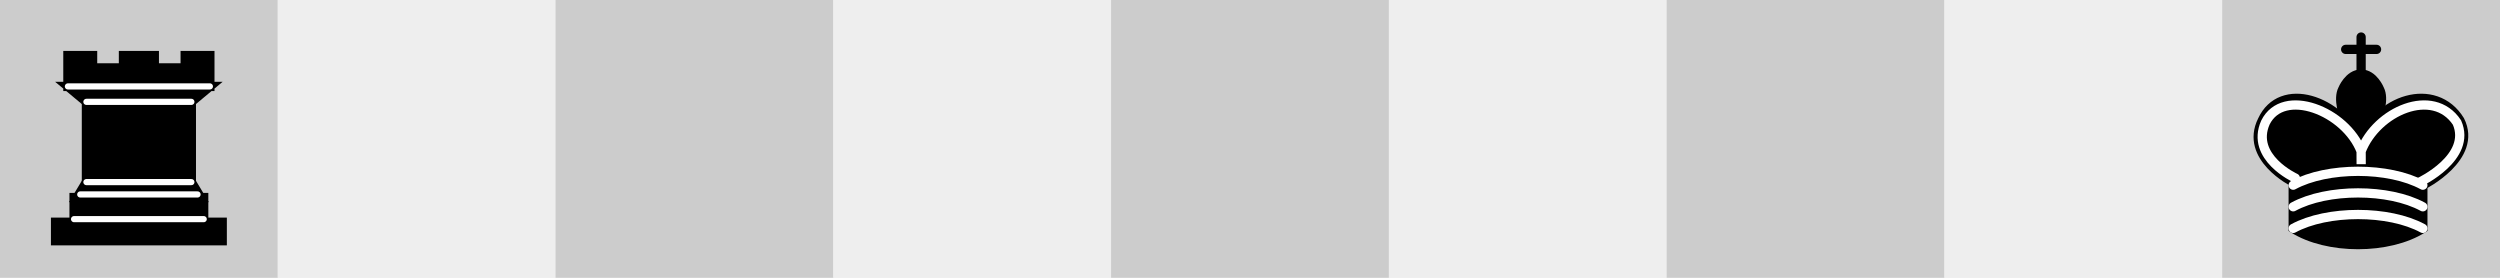
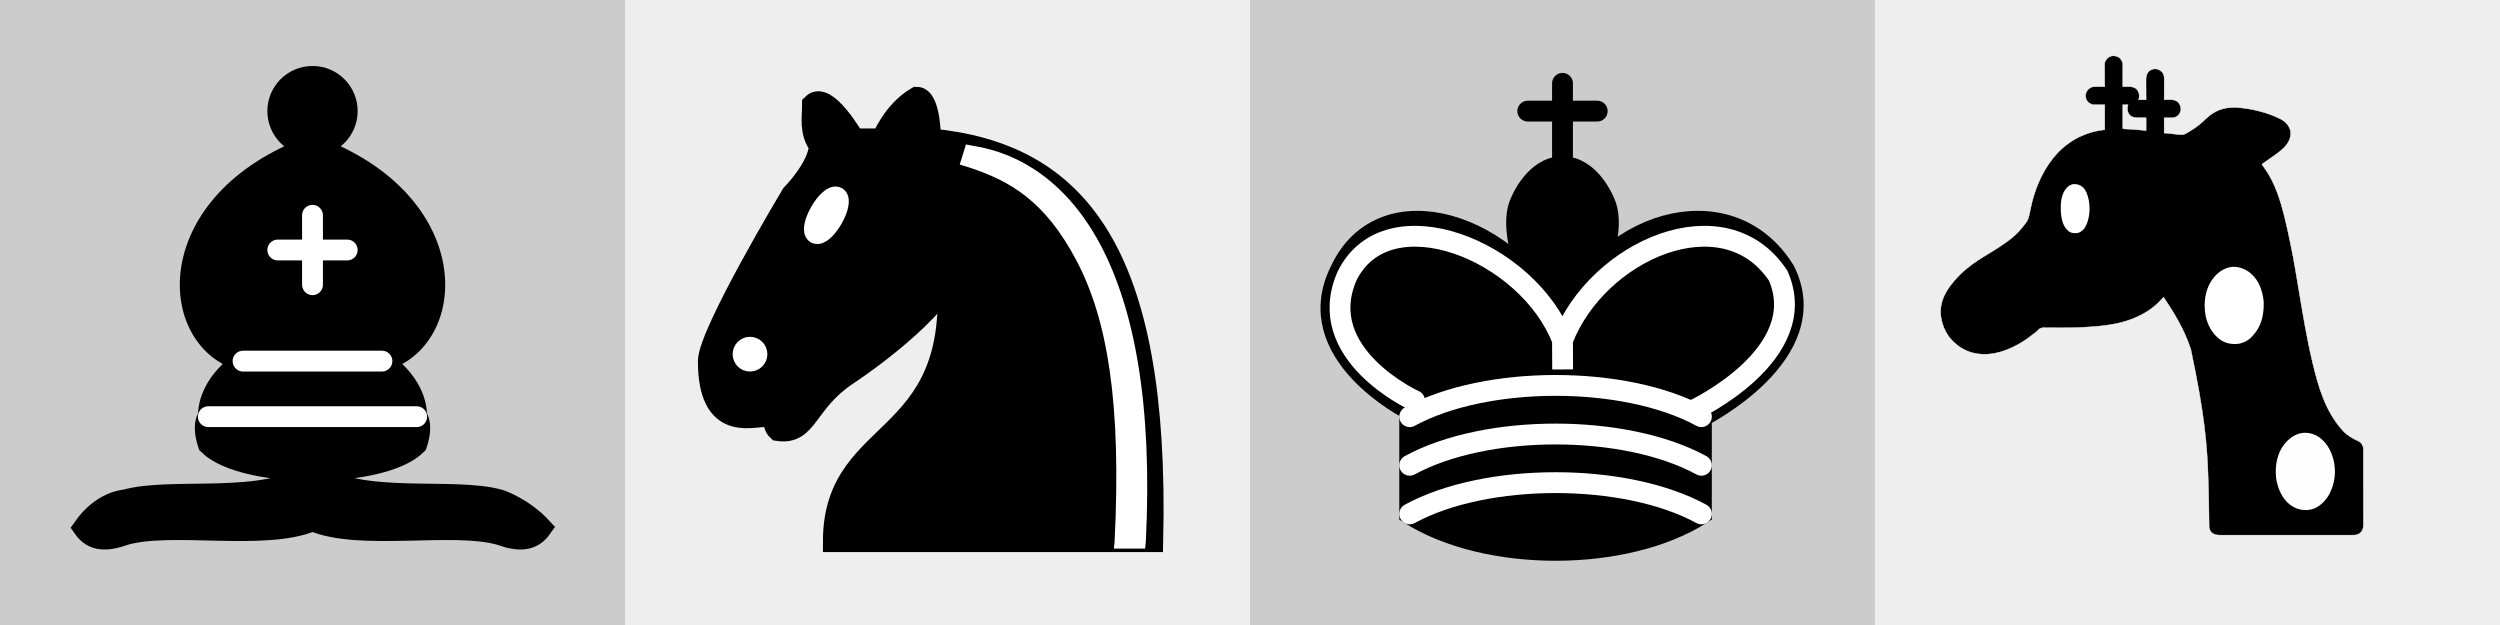
- <svg xmlns="http://www.w3.org/2000/svg" xmlns:xlink="http://www.w3.org/1999/xlink" version="1.1" viewBox="0 0 405 45" width="405" height="45">
-   <symbol id="R" width="45" height="45" overflow="visible">
+ <svg xmlns="http://www.w3.org/2000/svg" xmlns:xlink="http://www.w3.org/1999/xlink" version="1.1" viewBox="0 0 180 45" width="180" height="45">
+   <symbol id="B" width="45" height="45" overflow="visible">
    <rect width="45" height="45" fill="#ccc" />
  </symbol>
-   <symbol id="R_v1" width="45" height="45" overflow="visible">
-     <g fill-rule="evenodd" stroke-width="1.5" stroke-linecap="round" stroke-linejoin="miter" stroke-miterlimit="4" fill="#000" stroke="#000">
-       <path d="M 9,39 L 36,39 L 36,36 L 9,36 L 9,39 z" stroke-linecap="butt" />
-       <path d="M 12.5,32 L 14,29.5 L 31,29.5 L 32.5,32 L 12.5,32 z" stroke-linecap="butt" />
-       <path d="M 12,36 L 12,32 L 33,32 L 33,36 L 12,36 z" stroke-linecap="butt" />
-       <path d="M 14,29.5 L 14,16.5 L 31,16.5 L 31,29.5 L 14,29.5 z" stroke-linecap="butt" stroke-linejoin="miter" />
-       <path d="M 14,16.5 L 11,14 L 34,14 L 31,16.5 L 14,16.5 z M 11,14 L 11,9 L 15,9 L 15,11 L 20,11 L 20,9 L 25,9 L 25,11 L 30,11 L 30,9 L 34,9 L 34,14 L 11,14 z " stroke-linecap="butt" />
-       <path d="M 12,35.5 L 33,35.5 L 33,35.5 M 13,31.5 L 32,31.5 M 14,29.5 L 31,29.5 M 14,16.5 L 31,16.5" fill="none" stroke="#fff" stroke-width="1" stroke-linejoin="miter" />
-       <path d="M 11,14 L 34,14" fill="none" stroke="#fff" stroke-width="1" stroke-linejoin="miter" />
+   <symbol id="B_v1" width="45" height="45" overflow="visible">
+     <g fill-rule="evenodd" stroke-width="1.5" stroke-linecap="round" stroke-linejoin="miter" stroke-miterlimit="4">
+       <path fill="#000" stroke="#000" stroke-linecap="butt" d="M 9,36 C 12.39,35.03 19.11,36.43 22.5,34 C 25.89,36.43 32.61,35.03 36,36 C 36,36 37.65,36.54 39,38 C 38.32,38.97 37.35,38.99 36,38.5 C 32.61,37.53 25.89,38.96 22.5,37.5 C 19.11,38.96 12.39,37.53 9,38.5 C 7.646,38.99 6.677,38.97 6,38 C 7.354,36.06 9,36 9,36 z M 15,32 C 17.5,34.5 27.5,34.5 30,32 C 30.5,30.5 30,30 30,30 C 30,27.5 27.5,26 27.5,26 C 33,24.5 33.5,14.5 22.5,10.5 C 11.5,14.5 12,24.5 17.5,26 C 17.5,26 15,27.5 15,30 C 15,30 14.5,30.5 15,32 z M 25 8 A 2.5 2.5 0 1 1  20,8 A 2.5 2.5 0 1 1  25 8 z" />
+       <path d="M 17.5,26 L 27.5,26 M 15,30 L 30,30 M 22.5,15.5 L 22.5,20.5 M 20,18 L 25,18" fill="none" stroke="#fff" stroke-linejoin="miter" />
    </g>
  </symbol>
-   <symbol id="_20" width="45" height="45" overflow="visible">
+   <symbol id="N" width="45" height="45" overflow="visible">
    <rect width="45" height="45" fill="#eee" />
+   </symbol>
+   <symbol id="N_v1" width="45" height="45" overflow="visible">
+     <g fill-rule="evenodd" stroke-width="1.5" stroke-linecap="round" stroke-linejoin="miter" stroke-miterlimit="4">
+       <path d="M 22,10 C 32.5,11 38.5,18 38,39 L 15,39 C 15,30 25,32.5 23,18" fill="#000" stroke="#000" />
+       <path d="M 24,18 C 24.38,20.91 18.45,25.37 16,27 C 13,29 13.18,31.34 11,31 C 9.958,30.06 12.41,27.96 11,28 C 10,28 11.19,29.23 10,30 C 9,30 5.997,31 6,26 C 6,24 12,14 12,14 C 12,14 13.89,12.1 14,10.5 C 13.27,9.506 13.5,8.5 13.5,7.5 C 14.5,6.5 16.5,10 16.5,10 L 18.5,10 C 18.5,10 19.28,8.008 21,7 C 22,7 22,10 22,10" fill="#000" stroke="#000" />
+       <path d="M 9.5 25.5 A 0.5 0.5 0 1 1 8.5,25.5 A 0.5 0.5 0 1 1 9.5 25.5 z" fill="#fff" stroke="#fff" />
+       <path d="M 15 15.5 A 0.5 1.5 0 1 1  14,15.5 A 0.5 1.5 0 1 1  15 15.5 z" transform="matrix(0.866,0.5,-0.5,0.866,9.693,-5.173)" fill="#fff" stroke="#fff" />
+       <path d="M 24.55,10.4 L 24.1,11.85 L 24.6,12 C 27.75,13 30.25,14.49 32.5,18.75 C 34.75,23.01 35.75,29.06 35.25,39 L 35.2,39.5 L 37.45,39.5 L 37.5,39 C 38,28.94 36.62,22.15 34.25,17.66 C 31.88,13.17 28.46,11.02 25.06,10.5 L 24.55,10.4 z " fill="#fff" stroke="none" />
+     </g>
  </symbol>
  <symbol id="K" width="45" height="45" overflow="visible">
    <g fill-rule="evenodd" stroke-width="1.5" stroke-linecap="round" stroke-linejoin="miter" stroke-miterlimit="4">
      <path d="M 22.5,11.63 L 22.5,6 M 20,8 L 25,8" fill="none" stroke="#000" stroke-linejoin="miter" />
      <path d="M 22.5,25 C 22.5,25 27,17.5 25.5,14.5 C 25.5,14.5 24.5,12 22.5,12 C 20.5,12 19.5,14.5 19.5,14.5 C 18,17.5 22.5,25 22.5,25" fill="#000" stroke="#000" stroke-linecap="butt" stroke-linejoin="miter" />
      <path d="M 11.5,37 C 17,40.5 27,40.5 32.5,37 L 32.5,30 C 32.5,30 41.5,25.5 38.5,19.5 C 34.5,13 25,16 22.5,23.5 L 22.5,27 L 22.5,23.5 C 19,16 9.5,13 6.5,19.5 C 3.5,25.5 11.5,29.5 11.5,29.5 L 11.5,37 z" fill="#000" stroke="#000" />
      <path d="M 32,29.5 C 32,29.5 40.5,25.5 38.03,19.85 C 34.15,14 25,18 22.5,24.5 L 22.51,26.6 L 22.5,24.5 C 20,18 9.906,14 6.997,19.85 C 4.5,25.5 11.85,28.85 11.85,28.85" fill="none" stroke="#fff" />
      <path d="M 11.5,30 C 17,27 27,27 32.5,30 M 11.5,33.5 C 17,30.5 27,30.5 32.5,33.5 M 11.5,37 C 17,34 27,34 32.5,37" fill="none" stroke="#fff" />
    </g>
  </symbol>
-   <use xlink:href="#R" x="0" y="0" />
-   <use xlink:href="#_20" x="45" y="0" />
-   <use xlink:href="#R" x="90" y="0" />
-   <use xlink:href="#_20" x="135" y="0" />
-   <use xlink:href="#R" x="180" y="0" />
-   <use xlink:href="#_20" x="225" y="0" />
-   <use xlink:href="#R" x="270" y="0" />
-   <use xlink:href="#_20" x="315" y="0" />
-   <use xlink:href="#R" x="360" y="0" />
-   <use xlink:href="#R_v1" x="0" y="0" />
-   <use xlink:href="#K" x="360" y="0" />
+   <symbol id="G" width="45" height="45" overflow="visible">
+     <g fill-rule="evenodd" stroke-width="1.5" stroke-linecap="round" stroke-linejoin="miter" stroke-miterlimit="4" transform="translate(20, 22) scale(0.02) translate(-960, -960)">
+       <path d="M0 0 C6.698 5.745 10.606 13.333 12 22 C12.088 24.708 12.127 27.388 12.114 30.095 C12.114 30.895 12.114 31.696 12.114 32.521 C12.113 35.156 12.106 37.791 12.098 40.426 C12.096 42.257 12.094 44.088 12.093 45.92 C12.09 50.732 12.08 55.544 12.069 60.355 C12.058 65.269 12.054 70.182 12.049 75.096 C12.038 84.73 12.021 94.365 12 104 C12.862 103.99 13.723 103.979 14.611 103.968 C17.848 103.934 21.086 103.909 24.323 103.89 C25.717 103.88 27.11 103.867 28.504 103.849 C40.729 103.7 50.998 104.247 61 112 C69.228 120.352 71.234 127.741 71.33 139.19 C71.264 143.743 70.499 146.502 69 151 C77.91 151 86.82 151 96 151 C95.979 148.513 95.958 146.026 95.937 143.464 C95.87 135.214 95.826 126.963 95.793 118.713 C95.772 113.715 95.744 108.717 95.698 103.719 C95.655 98.888 95.631 94.058 95.62 89.227 C95.613 87.391 95.599 85.555 95.577 83.719 C95.416 69.54 96.302 58.771 106.637 48.098 C112.823 42.607 120.192 40.454 128.312 39.688 C137.281 40.448 144.368 42.834 151 49 C151.556 49.514 152.111 50.029 152.684 50.559 C162.331 60.591 161.544 73.505 161.391 86.449 C161.383 88.317 161.377 90.184 161.373 92.052 C161.358 96.933 161.319 101.814 161.275 106.695 C161.234 111.689 161.215 116.683 161.195 121.678 C161.153 131.452 161.084 141.226 161 151 C161.871 150.979 162.742 150.958 163.639 150.937 C166.937 150.867 170.233 150.818 173.531 150.78 C174.945 150.76 176.36 150.733 177.775 150.698 C188.598 150.437 198.888 151.17 208.316 157.078 C216.497 164.988 220.397 172.517 221.312 183.875 C221.025 192.523 217.717 200.542 212 207 C204.29 213.667 197.114 216.345 186.879 216.195 C186.218 216.193 185.556 216.191 184.875 216.189 C182.437 216.179 180 216.151 177.562 216.125 C172.097 216.084 166.631 216.042 161 216 C161 234.15 161 252.3 161 271 C165.62 271.33 170.24 271.66 175 272 C177.876 272.29 180.741 272.593 183.609 272.938 C185.122 273.112 186.635 273.287 188.148 273.461 C190.443 273.729 192.737 273.998 195.03 274.271 C200.349 274.899 205.671 275.471 211 276 C211.79 276.083 212.581 276.165 213.395 276.251 C222.683 277.183 230.524 277.875 238.812 272.875 C239.629 272.425 240.445 271.975 241.286 271.511 C243.888 270.054 246.444 268.534 249 267 C249.876 266.49 250.752 265.981 251.655 265.456 C264.135 258.188 275.796 250.104 287 241 C287.587 240.523 288.174 240.046 288.779 239.555 C297.157 232.701 305.086 225.379 313 218 C344.628 188.525 376.692 177.383 419.918 178.901 C470.052 181.285 534.378 196.791 579 220 C580.636 220.822 580.636 220.822 582.305 221.66 C598.216 230.223 609.332 243.21 615.117 260.301 C617.887 271.908 616.518 284.048 612 295 C611.474 296.286 611.474 296.286 610.938 297.598 C602.04 317.093 584.009 332.589 567 345 C566.018 345.725 566.018 345.725 565.016 346.464 C552.201 355.91 539.091 364.943 526 374 C524.549 375.005 523.099 376.01 521.648 377.016 C518.767 379.012 515.884 381.007 513 383 C515.223 387.168 517.648 390.921 520.5 394.688 C575.559 469.629 596.35 571.967 625.14 716.137 C625.585 718.59 626.03 721.042 626.476 723.494 C633.696 763.273 640.319 803.149 646.919 843.034 C649.012 855.68 651.109 868.325 653.219 880.969 C653.356 881.794 653.494 882.619 653.636 883.469 C658.058 909.969 662.702 936.425 667.52 962.855 C667.666 963.658 667.812 964.461 667.963 965.288 C675.946 1009.1 684.689 1052.671 695 1096 C695.196 1096.829 695.393 1097.658 695.595 1098.513 C715.351 1181.893 741.422 1274.429 805 1343 C805.655 1343.709 806.31 1344.418 806.984 1345.148 C821.428 1360.271 839.533 1370.004 858.132 1379.035 C858.832 1379.379 859.532 1379.724 860.254 1380.078 C860.885 1380.387 861.516 1380.695 862.166 1381.013 C870.435 1385.465 874.874 1392.969 877.565 1401.867 C878.056 1404.273 878.128 1406.475 878.131 1408.931 C878.135 1409.929 878.139 1410.927 878.143 1411.955 C878.142 1413.05 878.141 1414.144 878.14 1415.271 C878.145 1417.018 878.145 1417.018 878.149 1418.799 C878.157 1422.032 878.159 1425.264 878.16 1428.497 C878.162 1431.983 878.169 1435.469 878.176 1438.956 C878.19 1446.58 878.196 1454.204 878.2 1461.828 C878.203 1466.59 878.207 1471.352 878.212 1476.114 C878.224 1489.303 878.234 1502.491 878.238 1515.68 C878.238 1516.524 878.238 1517.368 878.238 1518.238 C878.238 1519.084 878.239 1519.93 878.239 1520.801 C878.239 1522.516 878.24 1524.23 878.24 1525.945 C878.24 1526.795 878.241 1527.646 878.241 1528.522 C878.245 1542.295 878.262 1556.068 878.286 1569.841 C878.309 1583.987 878.322 1598.133 878.323 1612.278 C878.324 1620.219 878.33 1628.159 878.348 1636.099 C878.363 1642.862 878.368 1649.625 878.36 1656.388 C878.356 1659.836 878.357 1663.284 878.371 1666.732 C878.384 1670.477 878.378 1674.222 878.367 1677.967 C878.376 1679.048 878.384 1680.129 878.392 1681.242 C878.324 1691.69 876.031 1701.022 869 1709 C861.322 1715.512 853.141 1718.466 843.191 1718.38 C842.336 1718.385 841.48 1718.39 840.599 1718.394 C837.738 1718.406 834.877 1718.397 832.016 1718.388 C829.942 1718.392 827.868 1718.397 825.795 1718.404 C820.099 1718.418 814.403 1718.414 808.708 1718.407 C802.564 1718.402 796.42 1718.415 790.276 1718.425 C778.936 1718.441 767.596 1718.443 756.256 1718.439 C745.778 1718.434 735.3 1718.435 724.822 1718.44 C723.416 1718.441 722.01 1718.442 720.604 1718.443 C718.486 1718.444 716.367 1718.445 714.249 1718.446 C694.554 1718.457 674.859 1718.462 655.164 1718.454 C654.05 1718.453 654.05 1718.453 652.914 1718.453 C646.886 1718.45 640.857 1718.448 634.829 1718.445 C611.317 1718.435 587.806 1718.443 564.295 1718.467 C537.874 1718.493 511.454 1718.505 485.033 1718.498 C482.215 1718.498 479.398 1718.497 476.58 1718.496 C475.886 1718.496 475.192 1718.496 474.477 1718.496 C464.009 1718.494 453.54 1718.501 443.072 1718.515 C431.164 1718.53 419.257 1718.53 407.349 1718.513 C401.274 1718.504 395.199 1718.502 389.123 1718.517 C383.56 1718.531 377.997 1718.526 372.434 1718.507 C370.423 1718.503 368.412 1718.506 366.402 1718.517 C352.788 1718.582 341.317 1718.2 330.945 1708.293 C326.202 1702.702 322.918 1695.756 322.817 1688.389 C322.802 1687.44 322.787 1686.491 322.771 1685.513 C322.759 1684.471 322.747 1683.429 322.735 1682.356 C322.718 1681.254 322.702 1680.152 322.685 1679.016 C322.631 1675.335 322.583 1671.654 322.535 1667.973 C322.498 1665.382 322.46 1662.791 322.422 1660.201 C322.34 1654.688 322.262 1649.176 322.185 1643.664 C321.984 1629.363 321.759 1615.062 321.531 1600.762 C321.52 1600.059 321.509 1599.356 321.497 1598.631 C320.98 1566.075 320.255 1533.537 319 1501 C318.962 1500.013 318.962 1500.013 318.923 1499.005 C314.928 1395.196 307.909 1290.986 257 1050 C256.607 1048.802 256.214 1047.604 255.809 1046.369 C233.47 978.767 198.302 920.781 159 862 C158.212 862.789 157.423 863.578 156.611 864.391 C155.155 865.846 153.696 867.298 152.227 868.738 C149.193 871.72 146.316 874.757 143.562 878 C140.019 882.091 136.136 885.523 132 889 C131.076 889.812 130.151 890.624 129.199 891.461 C111.661 906.791 92.003 919.067 70.991 929.05 C69.699 929.666 68.412 930.291 67.13 930.927 C8.313 960.036 -61.387 966.382 -126 970 C-126.904 970.051 -127.808 970.102 -128.739 970.154 C-135.532 970.529 -142.327 970.844 -149.125 971.125 C-150.163 971.169 -151.202 971.213 -152.272 971.258 C-169.076 971.935 -185.856 972.036 -202.672 971.998 C-206.196 971.992 -209.72 971.993 -213.245 971.996 C-214.417 971.997 -215.59 971.999 -216.798 972 C-219.18 972.002 -221.563 972.005 -223.945 972.008 C-231.071 972.013 -238.194 971.971 -245.319 971.896 C-249.832 971.859 -254.343 971.864 -258.855 971.878 C-260.977 971.876 -263.099 971.857 -265.221 971.818 C-278.054 971.215 -278.054 971.215 -289.243 976.513 C-291.324 978.547 -293.165 980.745 -295 983 C-296.147 984.013 -297.323 984.996 -298.539 985.926 C-299.557 986.713 -300.576 987.501 -301.625 988.312 C-303.449 989.723 -305.274 991.132 -307.104 992.536 C-309.023 994.018 -310.926 995.519 -312.828 997.023 C-329.247 1009.919 -346.739 1021.852 -365 1032 C-365.86 1032.48 -366.721 1032.96 -367.607 1033.455 C-417.429 1060.961 -475.518 1076.872 -531.812 1061.25 C-556.234 1054.053 -577.524 1041.496 -596 1024 C-597.234 1022.846 -597.234 1022.846 -598.492 1021.668 C-626.856 994.32 -643.166 954.219 -644.031 915.035 C-644.163 872.991 -624.266 838.606 -598 807 C-597.224 806.056 -596.448 805.113 -595.649 804.141 C-589.466 796.682 -582.97 789.655 -576.093 782.833 C-574.493 781.243 -572.905 779.644 -571.316 778.043 C-564.866 771.583 -558.162 765.675 -551 760 C-549.706 758.928 -548.415 757.851 -547.129 756.77 C-522.95 736.639 -495.858 720.242 -469.066 703.874 C-434.802 683.031 -434.802 683.031 -402 660 C-401.381 659.533 -400.762 659.066 -400.125 658.584 C-381.723 644.599 -364.203 629.32 -350 611 C-349.225 610.042 -348.451 609.084 -347.652 608.098 C-345.489 605.379 -343.412 602.624 -341.365 599.818 C-340.45 598.6 -339.505 597.402 -338.533 596.229 C-326.379 581.509 -324.109 563.805 -320.537 545.614 C-307.851 481.402 -281.689 415.554 -241 364 C-240.299 363.107 -239.597 362.213 -238.875 361.293 C-225.944 345.152 -211.356 329.68 -195 317 C-194.042 316.225 -193.084 315.451 -192.098 314.652 C-152.872 283.44 -102.744 263.974 -53 259 C-53 229.3 -53 199.6 -53 169 C-67.19 169 -81.38 169 -96 169 C-107.046 164.581 -113.701 161.582 -119 151 C-122.321 142.148 -123.13 133.845 -119.867 124.891 C-115.513 115.325 -109.817 109.78 -100.176 105.727 C-94.688 103.894 -89.486 103.868 -83.762 103.902 C-82.881 103.904 -82 103.905 -81.093 103.907 C-78.291 103.912 -75.489 103.925 -72.688 103.938 C-70.783 103.943 -68.879 103.947 -66.975 103.951 C-62.316 103.962 -57.658 103.979 -53 104 C-53.009 102.943 -53.018 101.885 -53.027 100.796 C-53.108 90.806 -53.168 80.817 -53.207 70.827 C-53.228 65.692 -53.256 60.557 -53.302 55.422 C-53.345 50.462 -53.369 45.502 -53.38 40.542 C-53.387 38.654 -53.401 36.766 -53.423 34.878 C-53.623 16.677 -53.623 16.677 -49 9 C-48.554 8.202 -48.108 7.404 -47.648 6.582 C-42.517 -0.549 -35.133 -5.351 -26.402 -6.809 C-16.414 -7.604 -8.375 -5.576 0 0 Z M12 169 C12 197.38 12 225.76 12 255 C15.901 255.975 19.496 256.248 23.48 256.395 C25.034 256.461 26.588 256.528 28.142 256.596 C28.964 256.631 29.786 256.666 30.633 256.702 C52.53 257.649 74.195 259.737 96 262 C96 246.82 96 231.64 96 216 C82.299 215.83 82.299 215.83 68.598 215.702 C66.86 215.673 65.121 215.642 63.383 215.609 C62.506 215.608 61.628 215.607 60.724 215.606 C51.458 215.395 43.571 212.442 36.758 206.07 C31.399 199.759 28.857 192.483 28.812 184.312 C28.798 183.133 28.784 181.954 28.77 180.738 C29 177 29 177 31 169 C24.73 169 18.46 169 12 169 Z " fill="#000" stroke="#fff" transform="translate(840,68)" />
+       <path d="M0 0 C28.486 22.638 43.817 54.922 50.25 90.25 C50.381 90.97 50.513 91.691 50.648 92.433 C57.695 133.559 48.893 178.183 26.25 213.25 C23.76 216.76 21.093 220.022 18.25 223.25 C17.564 224.067 16.878 224.885 16.172 225.727 C2.49 241.623 -16.66 254.91 -37.75 258.25 C-38.419 258.361 -39.088 258.472 -39.777 258.586 C-65.04 262.067 -88.347 255.225 -108.75 240.25 C-138.208 217.227 -154.05 179.58 -158.75 143.25 C-163.503 101.649 -155.562 55.391 -128.961 21.883 C-114.795 5.014 -99.72 -7.677 -78.75 -14.75 C-77.774 -15.09 -76.798 -15.431 -75.793 -15.781 C-49.795 -23.299 -21.182 -16.076 0 0 Z " fill="#FEFEFE" transform="translate(1562.75,1436.75)" />
+       <path d="M0 0 C25.194 21.837 39.622 51.211 46.02 83.617 C46.171 84.357 46.321 85.097 46.477 85.859 C54.87 128.302 46.195 174.265 22.584 210.529 C8.121 231.963 -13.173 249.993 -39.102 255.25 C-64.644 259.041 -88.69 254.794 -109.688 239.362 C-132.168 221.995 -146.095 198.241 -154.98 171.617 C-155.304 170.659 -155.628 169.7 -155.962 168.713 C-158.5 160.89 -160.135 153.2 -161.23 145.055 C-161.398 143.809 -161.566 142.563 -161.739 141.28 C-166.028 106.614 -161.49 73.003 -145.98 41.617 C-145.438 40.482 -144.895 39.346 -144.336 38.176 C-131.512 12.747 -110.261 -7.433 -83.355 -17.195 C-81.906 -17.621 -80.446 -18.016 -78.98 -18.383 C-78.186 -18.586 -77.392 -18.79 -76.574 -19 C-48.99 -24.786 -21.607 -17.87 0 0 Z " fill="#000" transform="translate(1403.98,1183.383)" />
+       <path d="M0 0 C2.406 1.892 4.708 3.855 6.996 5.887 C7.677 6.437 8.357 6.988 9.059 7.555 C37.118 30.627 50.342 69.972 53.996 104.887 C55.032 119.984 54.397 134.949 51.996 149.887 C51.802 151.312 51.611 152.738 51.426 154.164 C47.421 180.588 35.605 208.19 17.039 227.703 C14.948 229.866 14.948 229.866 13.121 232.336 C0.792 247.135 -20.104 257.442 -39.004 259.887 C-65.612 262.127 -86.992 256.936 -108.035 240.418 C-131.802 220.154 -147.366 192.378 -154.004 161.887 C-154.233 160.854 -154.233 160.854 -154.466 159.801 C-159.545 135.489 -159.686 106.093 -154.004 81.887 C-153.762 80.796 -153.762 80.796 -153.516 79.683 C-148.167 56.099 -137.247 33.855 -121.004 15.887 C-120.569 15.403 -120.134 14.918 -119.686 14.419 C-108.832 2.498 -96.041 -6.209 -81.004 -12.113 C-80.046 -12.526 -79.088 -12.938 -78.102 -13.363 C-52.102 -22.806 -21.957 -15.447 0 0 Z " fill="#fff" transform="translate(1305.004,838.1133)" />
+       <path d="M0 0 C12.419 -0.496 22.503 3.986 31.594 12.309 C42.105 23.139 46.865 36.813 50.281 51.191 C50.446 51.866 50.612 52.541 50.782 53.236 C58.296 85.538 55.352 127.348 38.281 156.191 C32.76 164.868 24.878 171.353 15.281 175.191 C2.306 177.396 -8.594 177.851 -19.719 170.191 C-37.558 156.947 -44.184 135.306 -47.348 114.109 C-48.023 108.8 -48.488 103.541 -48.719 98.191 C-48.753 97.404 -48.787 96.617 -48.822 95.806 C-49.722 71.432 -47.999 42.004 -33.719 21.191 C-33.207 20.437 -32.695 19.683 -32.168 18.906 C-25.843 10.196 -17.132 2.902 -6.469 0.441 C-4.312 0.298 -2.156 0.152 0 0 Z " fill="#fff" transform="translate(677.7188,522.8086)" />
+     </g>
+   </symbol>
+   <use xlink:href="#B" x="0" y="0" />
+   <use xlink:href="#N" x="45" y="0" />
+   <use xlink:href="#B" x="90" y="0" />
+   <use xlink:href="#N" x="135" y="0" />
+   <use xlink:href="#B_v1" x="0" y="0" />
+   <use xlink:href="#N_v1" x="45" y="0" />
+   <use xlink:href="#K" x="90" y="0" />
+   <use xlink:href="#G" x="135" y="0" />
</svg>
